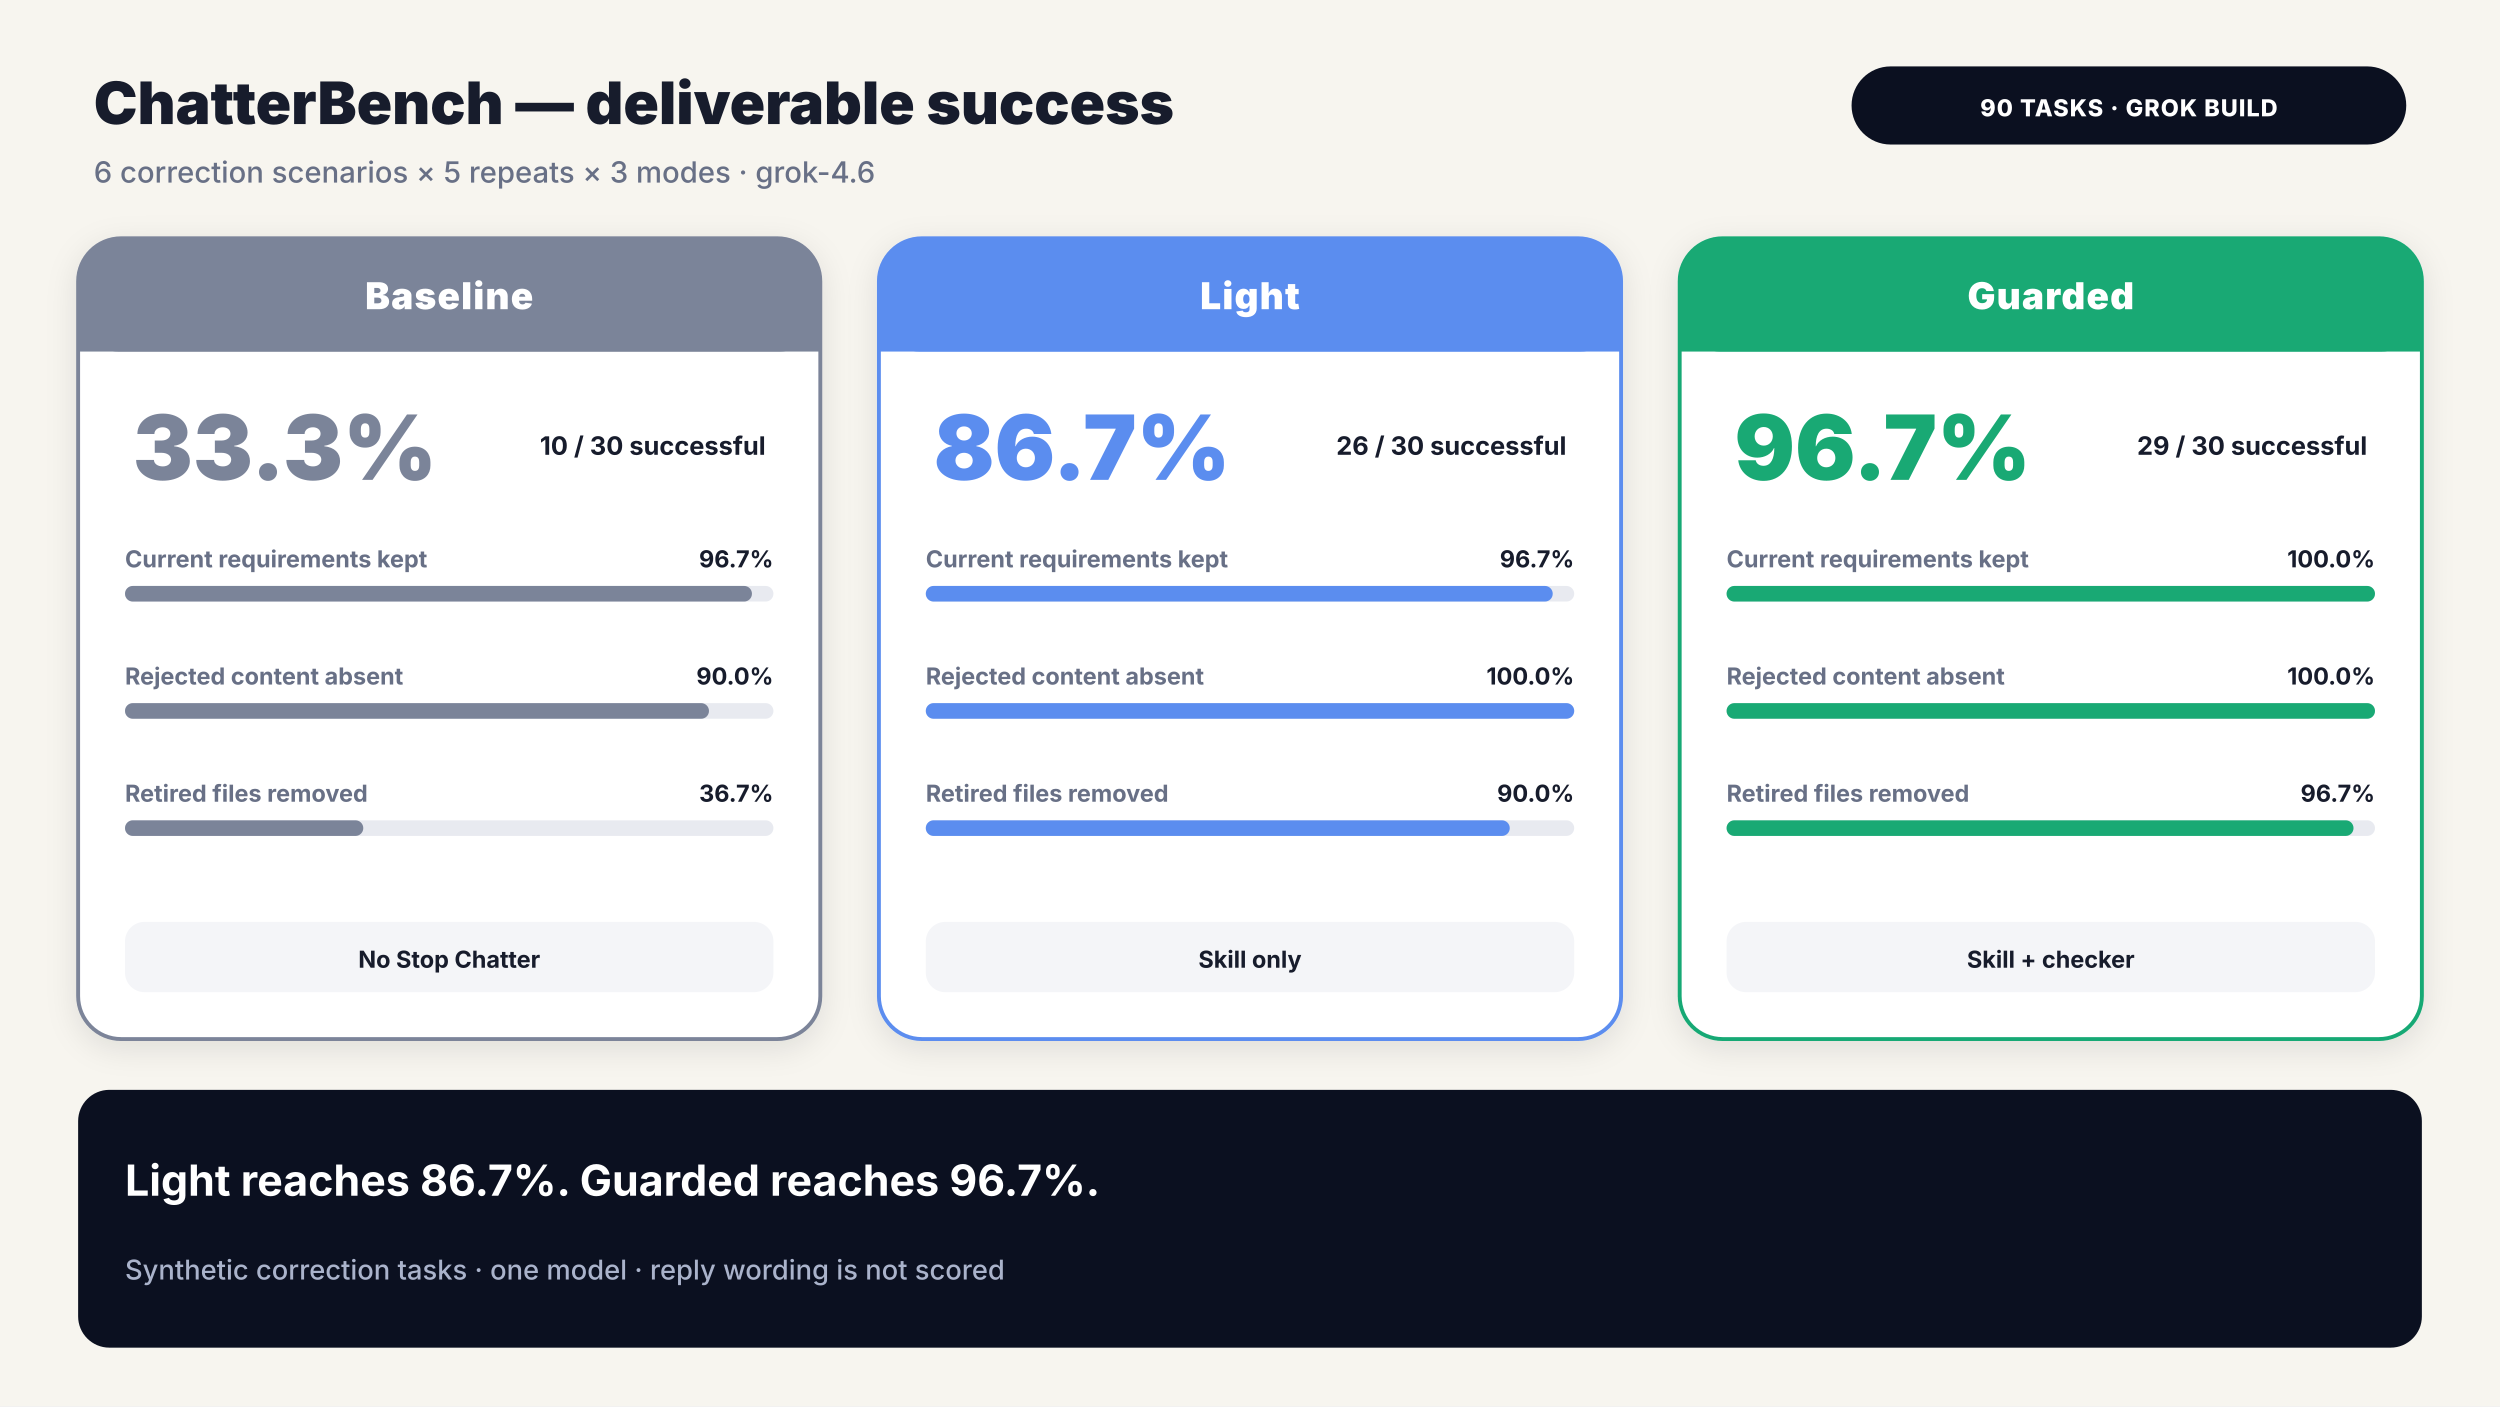
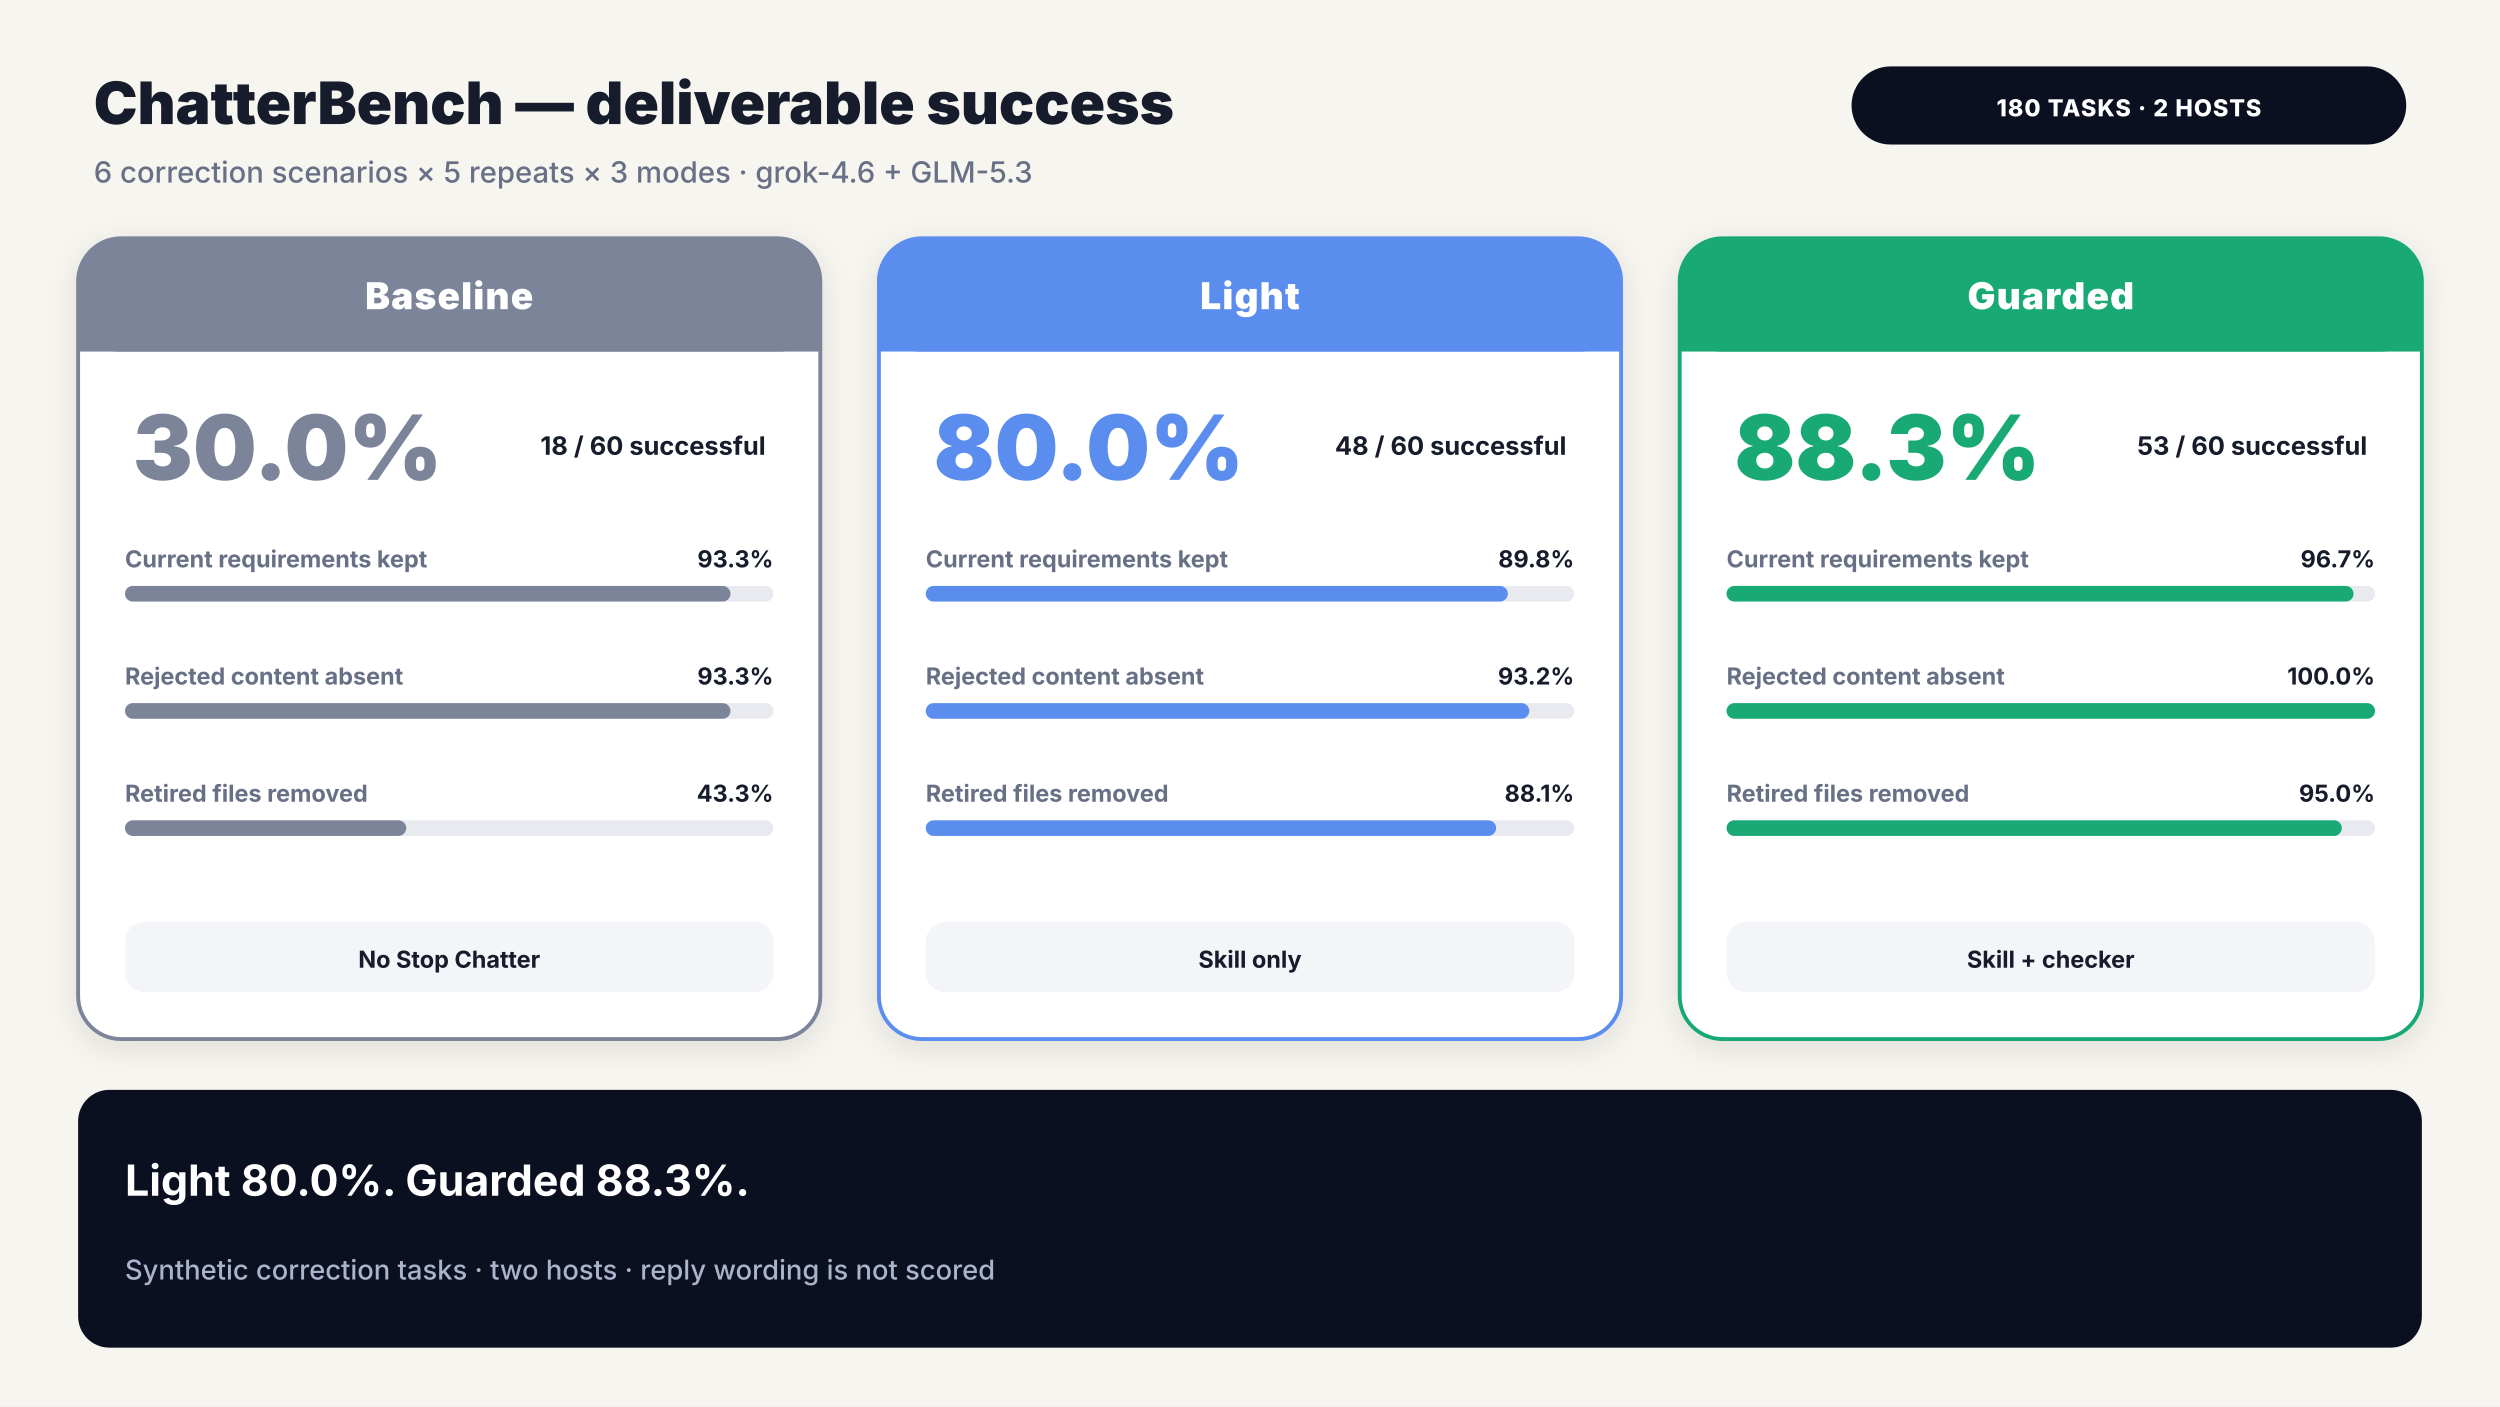
<svg xmlns="http://www.w3.org/2000/svg" viewBox="0 0 1280 720" width="1280" height="720" role="img">
  <defs>
    <linearGradient id="hero-bg" x1="0" y1="0" x2="1" y2="1">
      <stop offset="0" stop-color="#0B1020" />
      <stop offset="1" stop-color="#1B2340" />
    </linearGradient>
    <filter id="shadow" x="-8%" y="-8%" width="116%" height="116%">
      <feDropShadow dx="0" dy="4" stdDeviation="8" flood-color="#0B1020" flood-opacity="0.10" />
    </filter>
    <marker id="arrow-coral" markerWidth="10" markerHeight="8" refX="9" refY="4" orient="auto">
      <polygon points="0 0, 10 4, 0 8" fill="#FF6B4A" />
    </marker>
    <marker id="arrow-green" markerWidth="10" markerHeight="8" refX="9" refY="4" orient="auto">
      <polygon points="0 0, 10 4, 0 8" fill="#19A974" />
    </marker>
  </defs>
  <rect width="1280" height="720" fill="#F7F5EF" />
  <text x="48" y="52" fill="#171C2C" font-family="Inter,-apple-system,BlinkMacSystemFont,'Segoe UI','PingFang SC','Microsoft YaHei',sans-serif" font-size="30" font-weight="850" text-anchor="start" dominant-baseline="middle" opacity="1" letter-spacing="0">ChatterBench — deliverable success</text>
-   <text x="48" y="88" fill="#687086" font-family="Inter,-apple-system,BlinkMacSystemFont,'Segoe UI','PingFang SC','Microsoft YaHei',sans-serif" font-size="15" font-weight="500" text-anchor="start" dominant-baseline="middle" opacity="1" letter-spacing="0">6 correction scenarios × 5 repeats × 3 modes · grok-4.6</text>
+   <text x="48" y="88" fill="#687086" font-family="Inter,-apple-system,BlinkMacSystemFont,'Segoe UI','PingFang SC','Microsoft YaHei',sans-serif" font-size="15" font-weight="500" text-anchor="start" dominant-baseline="middle" opacity="1" letter-spacing="0">6 correction scenarios × 5 repeats × 3 modes · grok-4.6 + GLM-5.3</text>
  <rect x="948" y="34" width="284" height="40" rx="20" fill="#0B1020" opacity="1" />
-   <text x="1090" y="55" fill="#FFFFFF" font-family="Inter,-apple-system,BlinkMacSystemFont,'Segoe UI','PingFang SC','Microsoft YaHei',sans-serif" font-size="12" font-weight="800" text-anchor="middle" dominant-baseline="middle" opacity="1" letter-spacing="0.5">90 TASKS · GROK BUILD</text>
+   <text x="1090" y="55" fill="#FFFFFF" font-family="Inter,-apple-system,BlinkMacSystemFont,'Segoe UI','PingFang SC','Microsoft YaHei',sans-serif" font-size="12" font-weight="800" text-anchor="middle" dominant-baseline="middle" opacity="1" letter-spacing="0.5">180 TASKS · 2 HOSTS</text>
  <rect x="40" y="122" width="380" height="410" rx="22" fill="#FFFFFF" opacity="1" stroke="#7B8499" stroke-width="2" filter="url(#shadow)" />
  <rect x="40" y="122" width="380" height="58" rx="21" fill="#7B8499" opacity="1" />
  <rect x="40" y="158" width="380" height="22" fill="#7B8499" />
  <text x="230" y="151" fill="#FFFFFF" font-family="Inter,-apple-system,BlinkMacSystemFont,'Segoe UI','PingFang SC','Microsoft YaHei',sans-serif" font-size="19" font-weight="850" text-anchor="middle" dominant-baseline="middle" opacity="1" letter-spacing="0.6">Baseline</text>
-   <text x="68" y="228" fill="#7B8499" font-family="Inter,-apple-system,BlinkMacSystemFont,'Segoe UI','PingFang SC','Microsoft YaHei',sans-serif" font-size="46" font-weight="900" text-anchor="start" dominant-baseline="middle" opacity="1" letter-spacing="0">33.3%</text>
-   <text x="392" y="228" fill="#171C2C" font-family="Inter,-apple-system,BlinkMacSystemFont,'Segoe UI','PingFang SC','Microsoft YaHei',sans-serif" font-size="13" font-weight="700" text-anchor="end" dominant-baseline="middle" opacity="1" letter-spacing="0">10 / 30 successful</text>
+   <text x="68" y="228" fill="#7B8499" font-family="Inter,-apple-system,BlinkMacSystemFont,'Segoe UI','PingFang SC','Microsoft YaHei',sans-serif" font-size="46" font-weight="900" text-anchor="start" dominant-baseline="middle" opacity="1" letter-spacing="0">30.0%</text>
+   <text x="392" y="228" fill="#171C2C" font-family="Inter,-apple-system,BlinkMacSystemFont,'Segoe UI','PingFang SC','Microsoft YaHei',sans-serif" font-size="13" font-weight="700" text-anchor="end" dominant-baseline="middle" opacity="1" letter-spacing="0">18 / 60 successful</text>
  <text x="64" y="286" fill="#687086" font-family="Inter,-apple-system,BlinkMacSystemFont,'Segoe UI','PingFang SC','Microsoft YaHei',sans-serif" font-size="12" font-weight="650" text-anchor="start" dominant-baseline="middle" opacity="1" letter-spacing="0">Current requirements kept</text>
-   <text x="396" y="286" fill="#171C2C" font-family="Inter,-apple-system,BlinkMacSystemFont,'Segoe UI','PingFang SC','Microsoft YaHei',sans-serif" font-size="12" font-weight="750" text-anchor="end" dominant-baseline="middle" opacity="1" letter-spacing="0">96.7%</text>
+   <text x="396" y="286" fill="#171C2C" font-family="Inter,-apple-system,BlinkMacSystemFont,'Segoe UI','PingFang SC','Microsoft YaHei',sans-serif" font-size="12" font-weight="750" text-anchor="end" dominant-baseline="middle" opacity="1" letter-spacing="0">93.3%</text>
  <rect x="64" y="300" width="332" height="8" rx="4" fill="#E8EAF0" opacity="1" />
-   <rect x="64" y="300" width="321" height="8" rx="4" fill="#7B8499" opacity="1" />
+   <rect x="64" y="300" width="310" height="8" rx="4" fill="#7B8499" opacity="1" />
  <text x="64" y="346" fill="#687086" font-family="Inter,-apple-system,BlinkMacSystemFont,'Segoe UI','PingFang SC','Microsoft YaHei',sans-serif" font-size="12" font-weight="650" text-anchor="start" dominant-baseline="middle" opacity="1" letter-spacing="0">Rejected content absent</text>
-   <text x="396" y="346" fill="#171C2C" font-family="Inter,-apple-system,BlinkMacSystemFont,'Segoe UI','PingFang SC','Microsoft YaHei',sans-serif" font-size="12" font-weight="750" text-anchor="end" dominant-baseline="middle" opacity="1" letter-spacing="0">90.0%</text>
+   <text x="396" y="346" fill="#171C2C" font-family="Inter,-apple-system,BlinkMacSystemFont,'Segoe UI','PingFang SC','Microsoft YaHei',sans-serif" font-size="12" font-weight="750" text-anchor="end" dominant-baseline="middle" opacity="1" letter-spacing="0">93.3%</text>
  <rect x="64" y="360" width="332" height="8" rx="4" fill="#E8EAF0" opacity="1" />
-   <rect x="64" y="360" width="299" height="8" rx="4" fill="#7B8499" opacity="1" />
+   <rect x="64" y="360" width="310" height="8" rx="4" fill="#7B8499" opacity="1" />
  <text x="64" y="406" fill="#687086" font-family="Inter,-apple-system,BlinkMacSystemFont,'Segoe UI','PingFang SC','Microsoft YaHei',sans-serif" font-size="12" font-weight="650" text-anchor="start" dominant-baseline="middle" opacity="1" letter-spacing="0">Retired files removed</text>
-   <text x="396" y="406" fill="#171C2C" font-family="Inter,-apple-system,BlinkMacSystemFont,'Segoe UI','PingFang SC','Microsoft YaHei',sans-serif" font-size="12" font-weight="750" text-anchor="end" dominant-baseline="middle" opacity="1" letter-spacing="0">36.7%</text>
+   <text x="396" y="406" fill="#171C2C" font-family="Inter,-apple-system,BlinkMacSystemFont,'Segoe UI','PingFang SC','Microsoft YaHei',sans-serif" font-size="12" font-weight="750" text-anchor="end" dominant-baseline="middle" opacity="1" letter-spacing="0">43.3%</text>
  <rect x="64" y="420" width="332" height="8" rx="4" fill="#E8EAF0" opacity="1" />
-   <rect x="64" y="420" width="122" height="8" rx="4" fill="#7B8499" opacity="1" />
+   <rect x="64" y="420" width="144" height="8" rx="4" fill="#7B8499" opacity="1" />
  <rect x="64" y="472" width="332" height="36" rx="10" fill="#F4F5F8" opacity="1" />
  <text x="230" y="491" fill="#171C2C" font-family="Inter,-apple-system,BlinkMacSystemFont,'Segoe UI','PingFang SC','Microsoft YaHei',sans-serif" font-size="12" font-weight="700" text-anchor="middle" dominant-baseline="middle" opacity="1" letter-spacing="0">No Stop Chatter</text>
  <rect x="450" y="122" width="380" height="410" rx="22" fill="#FFFFFF" opacity="1" stroke="#5B8DEF" stroke-width="2" filter="url(#shadow)" />
  <rect x="450" y="122" width="380" height="58" rx="21" fill="#5B8DEF" opacity="1" />
  <rect x="450" y="158" width="380" height="22" fill="#5B8DEF" />
  <text x="640" y="151" fill="#FFFFFF" font-family="Inter,-apple-system,BlinkMacSystemFont,'Segoe UI','PingFang SC','Microsoft YaHei',sans-serif" font-size="19" font-weight="850" text-anchor="middle" dominant-baseline="middle" opacity="1" letter-spacing="0.6">Light</text>
-   <text x="478" y="228" fill="#5B8DEF" font-family="Inter,-apple-system,BlinkMacSystemFont,'Segoe UI','PingFang SC','Microsoft YaHei',sans-serif" font-size="46" font-weight="900" text-anchor="start" dominant-baseline="middle" opacity="1" letter-spacing="0">86.7%</text>
-   <text x="802" y="228" fill="#171C2C" font-family="Inter,-apple-system,BlinkMacSystemFont,'Segoe UI','PingFang SC','Microsoft YaHei',sans-serif" font-size="13" font-weight="700" text-anchor="end" dominant-baseline="middle" opacity="1" letter-spacing="0">26 / 30 successful</text>
+   <text x="478" y="228" fill="#5B8DEF" font-family="Inter,-apple-system,BlinkMacSystemFont,'Segoe UI','PingFang SC','Microsoft YaHei',sans-serif" font-size="46" font-weight="900" text-anchor="start" dominant-baseline="middle" opacity="1" letter-spacing="0">80.0%</text>
+   <text x="802" y="228" fill="#171C2C" font-family="Inter,-apple-system,BlinkMacSystemFont,'Segoe UI','PingFang SC','Microsoft YaHei',sans-serif" font-size="13" font-weight="700" text-anchor="end" dominant-baseline="middle" opacity="1" letter-spacing="0">48 / 60 successful</text>
  <text x="474" y="286" fill="#687086" font-family="Inter,-apple-system,BlinkMacSystemFont,'Segoe UI','PingFang SC','Microsoft YaHei',sans-serif" font-size="12" font-weight="650" text-anchor="start" dominant-baseline="middle" opacity="1" letter-spacing="0">Current requirements kept</text>
-   <text x="806" y="286" fill="#171C2C" font-family="Inter,-apple-system,BlinkMacSystemFont,'Segoe UI','PingFang SC','Microsoft YaHei',sans-serif" font-size="12" font-weight="750" text-anchor="end" dominant-baseline="middle" opacity="1" letter-spacing="0">96.7%</text>
+   <text x="806" y="286" fill="#171C2C" font-family="Inter,-apple-system,BlinkMacSystemFont,'Segoe UI','PingFang SC','Microsoft YaHei',sans-serif" font-size="12" font-weight="750" text-anchor="end" dominant-baseline="middle" opacity="1" letter-spacing="0">89.8%</text>
  <rect x="474" y="300" width="332" height="8" rx="4" fill="#E8EAF0" opacity="1" />
-   <rect x="474" y="300" width="321" height="8" rx="4" fill="#5B8DEF" opacity="1" />
+   <rect x="474" y="300" width="298" height="8" rx="4" fill="#5B8DEF" opacity="1" />
  <text x="474" y="346" fill="#687086" font-family="Inter,-apple-system,BlinkMacSystemFont,'Segoe UI','PingFang SC','Microsoft YaHei',sans-serif" font-size="12" font-weight="650" text-anchor="start" dominant-baseline="middle" opacity="1" letter-spacing="0">Rejected content absent</text>
-   <text x="806" y="346" fill="#171C2C" font-family="Inter,-apple-system,BlinkMacSystemFont,'Segoe UI','PingFang SC','Microsoft YaHei',sans-serif" font-size="12" font-weight="750" text-anchor="end" dominant-baseline="middle" opacity="1" letter-spacing="0">100.0%</text>
+   <text x="806" y="346" fill="#171C2C" font-family="Inter,-apple-system,BlinkMacSystemFont,'Segoe UI','PingFang SC','Microsoft YaHei',sans-serif" font-size="12" font-weight="750" text-anchor="end" dominant-baseline="middle" opacity="1" letter-spacing="0">93.2%</text>
  <rect x="474" y="360" width="332" height="8" rx="4" fill="#E8EAF0" opacity="1" />
-   <rect x="474" y="360" width="332" height="8" rx="4" fill="#5B8DEF" opacity="1" />
+   <rect x="474" y="360" width="309" height="8" rx="4" fill="#5B8DEF" opacity="1" />
  <text x="474" y="406" fill="#687086" font-family="Inter,-apple-system,BlinkMacSystemFont,'Segoe UI','PingFang SC','Microsoft YaHei',sans-serif" font-size="12" font-weight="650" text-anchor="start" dominant-baseline="middle" opacity="1" letter-spacing="0">Retired files removed</text>
-   <text x="806" y="406" fill="#171C2C" font-family="Inter,-apple-system,BlinkMacSystemFont,'Segoe UI','PingFang SC','Microsoft YaHei',sans-serif" font-size="12" font-weight="750" text-anchor="end" dominant-baseline="middle" opacity="1" letter-spacing="0">90.0%</text>
+   <text x="806" y="406" fill="#171C2C" font-family="Inter,-apple-system,BlinkMacSystemFont,'Segoe UI','PingFang SC','Microsoft YaHei',sans-serif" font-size="12" font-weight="750" text-anchor="end" dominant-baseline="middle" opacity="1" letter-spacing="0">88.1%</text>
  <rect x="474" y="420" width="332" height="8" rx="4" fill="#E8EAF0" opacity="1" />
-   <rect x="474" y="420" width="299" height="8" rx="4" fill="#5B8DEF" opacity="1" />
+   <rect x="474" y="420" width="292" height="8" rx="4" fill="#5B8DEF" opacity="1" />
  <rect x="474" y="472" width="332" height="36" rx="10" fill="#F4F5F8" opacity="1" />
  <text x="640" y="491" fill="#171C2C" font-family="Inter,-apple-system,BlinkMacSystemFont,'Segoe UI','PingFang SC','Microsoft YaHei',sans-serif" font-size="12" font-weight="700" text-anchor="middle" dominant-baseline="middle" opacity="1" letter-spacing="0">Skill only</text>
  <rect x="860" y="122" width="380" height="410" rx="22" fill="#FFFFFF" opacity="1" stroke="#19A974" stroke-width="2" filter="url(#shadow)" />
  <rect x="860" y="122" width="380" height="58" rx="21" fill="#19A974" opacity="1" />
  <rect x="860" y="158" width="380" height="22" fill="#19A974" />
  <text x="1050" y="151" fill="#FFFFFF" font-family="Inter,-apple-system,BlinkMacSystemFont,'Segoe UI','PingFang SC','Microsoft YaHei',sans-serif" font-size="19" font-weight="850" text-anchor="middle" dominant-baseline="middle" opacity="1" letter-spacing="0.6">Guarded</text>
-   <text x="888" y="228" fill="#19A974" font-family="Inter,-apple-system,BlinkMacSystemFont,'Segoe UI','PingFang SC','Microsoft YaHei',sans-serif" font-size="46" font-weight="900" text-anchor="start" dominant-baseline="middle" opacity="1" letter-spacing="0">96.7%</text>
-   <text x="1212" y="228" fill="#171C2C" font-family="Inter,-apple-system,BlinkMacSystemFont,'Segoe UI','PingFang SC','Microsoft YaHei',sans-serif" font-size="13" font-weight="700" text-anchor="end" dominant-baseline="middle" opacity="1" letter-spacing="0">29 / 30 successful</text>
+   <text x="888" y="228" fill="#19A974" font-family="Inter,-apple-system,BlinkMacSystemFont,'Segoe UI','PingFang SC','Microsoft YaHei',sans-serif" font-size="46" font-weight="900" text-anchor="start" dominant-baseline="middle" opacity="1" letter-spacing="0">88.3%</text>
+   <text x="1212" y="228" fill="#171C2C" font-family="Inter,-apple-system,BlinkMacSystemFont,'Segoe UI','PingFang SC','Microsoft YaHei',sans-serif" font-size="13" font-weight="700" text-anchor="end" dominant-baseline="middle" opacity="1" letter-spacing="0">53 / 60 successful</text>
  <text x="884" y="286" fill="#687086" font-family="Inter,-apple-system,BlinkMacSystemFont,'Segoe UI','PingFang SC','Microsoft YaHei',sans-serif" font-size="12" font-weight="650" text-anchor="start" dominant-baseline="middle" opacity="1" letter-spacing="0">Current requirements kept</text>
-   <text x="1216" y="286" fill="#171C2C" font-family="Inter,-apple-system,BlinkMacSystemFont,'Segoe UI','PingFang SC','Microsoft YaHei',sans-serif" font-size="12" font-weight="750" text-anchor="end" dominant-baseline="middle" opacity="1" letter-spacing="0">100.0%</text>
+   <text x="1216" y="286" fill="#171C2C" font-family="Inter,-apple-system,BlinkMacSystemFont,'Segoe UI','PingFang SC','Microsoft YaHei',sans-serif" font-size="12" font-weight="750" text-anchor="end" dominant-baseline="middle" opacity="1" letter-spacing="0">96.7%</text>
  <rect x="884" y="300" width="332" height="8" rx="4" fill="#E8EAF0" opacity="1" />
-   <rect x="884" y="300" width="332" height="8" rx="4" fill="#19A974" opacity="1" />
+   <rect x="884" y="300" width="321" height="8" rx="4" fill="#19A974" opacity="1" />
  <text x="884" y="346" fill="#687086" font-family="Inter,-apple-system,BlinkMacSystemFont,'Segoe UI','PingFang SC','Microsoft YaHei',sans-serif" font-size="12" font-weight="650" text-anchor="start" dominant-baseline="middle" opacity="1" letter-spacing="0">Rejected content absent</text>
  <text x="1216" y="346" fill="#171C2C" font-family="Inter,-apple-system,BlinkMacSystemFont,'Segoe UI','PingFang SC','Microsoft YaHei',sans-serif" font-size="12" font-weight="750" text-anchor="end" dominant-baseline="middle" opacity="1" letter-spacing="0">100.0%</text>
  <rect x="884" y="360" width="332" height="8" rx="4" fill="#E8EAF0" opacity="1" />
  <rect x="884" y="360" width="332" height="8" rx="4" fill="#19A974" opacity="1" />
  <text x="884" y="406" fill="#687086" font-family="Inter,-apple-system,BlinkMacSystemFont,'Segoe UI','PingFang SC','Microsoft YaHei',sans-serif" font-size="12" font-weight="650" text-anchor="start" dominant-baseline="middle" opacity="1" letter-spacing="0">Retired files removed</text>
-   <text x="1216" y="406" fill="#171C2C" font-family="Inter,-apple-system,BlinkMacSystemFont,'Segoe UI','PingFang SC','Microsoft YaHei',sans-serif" font-size="12" font-weight="750" text-anchor="end" dominant-baseline="middle" opacity="1" letter-spacing="0">96.7%</text>
+   <text x="1216" y="406" fill="#171C2C" font-family="Inter,-apple-system,BlinkMacSystemFont,'Segoe UI','PingFang SC','Microsoft YaHei',sans-serif" font-size="12" font-weight="750" text-anchor="end" dominant-baseline="middle" opacity="1" letter-spacing="0">95.0%</text>
  <rect x="884" y="420" width="332" height="8" rx="4" fill="#E8EAF0" opacity="1" />
-   <rect x="884" y="420" width="321" height="8" rx="4" fill="#19A974" opacity="1" />
+   <rect x="884" y="420" width="315" height="8" rx="4" fill="#19A974" opacity="1" />
  <rect x="884" y="472" width="332" height="36" rx="10" fill="#F4F5F8" opacity="1" />
  <text x="1050" y="491" fill="#171C2C" font-family="Inter,-apple-system,BlinkMacSystemFont,'Segoe UI','PingFang SC','Microsoft YaHei',sans-serif" font-size="12" font-weight="700" text-anchor="middle" dominant-baseline="middle" opacity="1" letter-spacing="0">Skill + checker</text>
  <rect x="40" y="558" width="1200" height="132" rx="16" fill="#0B1020" opacity="1" />
-   <text x="64" y="604" fill="#FFFFFF" font-family="Inter,-apple-system,BlinkMacSystemFont,'Segoe UI','PingFang SC','Microsoft YaHei',sans-serif" font-size="22" font-weight="750" text-anchor="start" dominant-baseline="middle" opacity="1" letter-spacing="0">Light reaches 86.7%. Guarded reaches 96.7%.</text>
-   <text x="64" y="650" fill="#AAB3CB" font-family="Inter,-apple-system,BlinkMacSystemFont,'Segoe UI','PingFang SC','Microsoft YaHei',sans-serif" font-size="14" font-weight="500" text-anchor="start" dominant-baseline="middle" opacity="1" letter-spacing="0">Synthetic correction tasks · one model · reply wording is not scored</text>
+   <text x="64" y="604" fill="#FFFFFF" font-family="Inter,-apple-system,BlinkMacSystemFont,'Segoe UI','PingFang SC','Microsoft YaHei',sans-serif" font-size="22" font-weight="750" text-anchor="start" dominant-baseline="middle" opacity="1" letter-spacing="0">Light 80.0%. Guarded 88.3%.</text>
+   <text x="64" y="650" fill="#AAB3CB" font-family="Inter,-apple-system,BlinkMacSystemFont,'Segoe UI','PingFang SC','Microsoft YaHei',sans-serif" font-size="14" font-weight="500" text-anchor="start" dominant-baseline="middle" opacity="1" letter-spacing="0">Synthetic correction tasks · two hosts · reply wording is not scored</text>
</svg>
